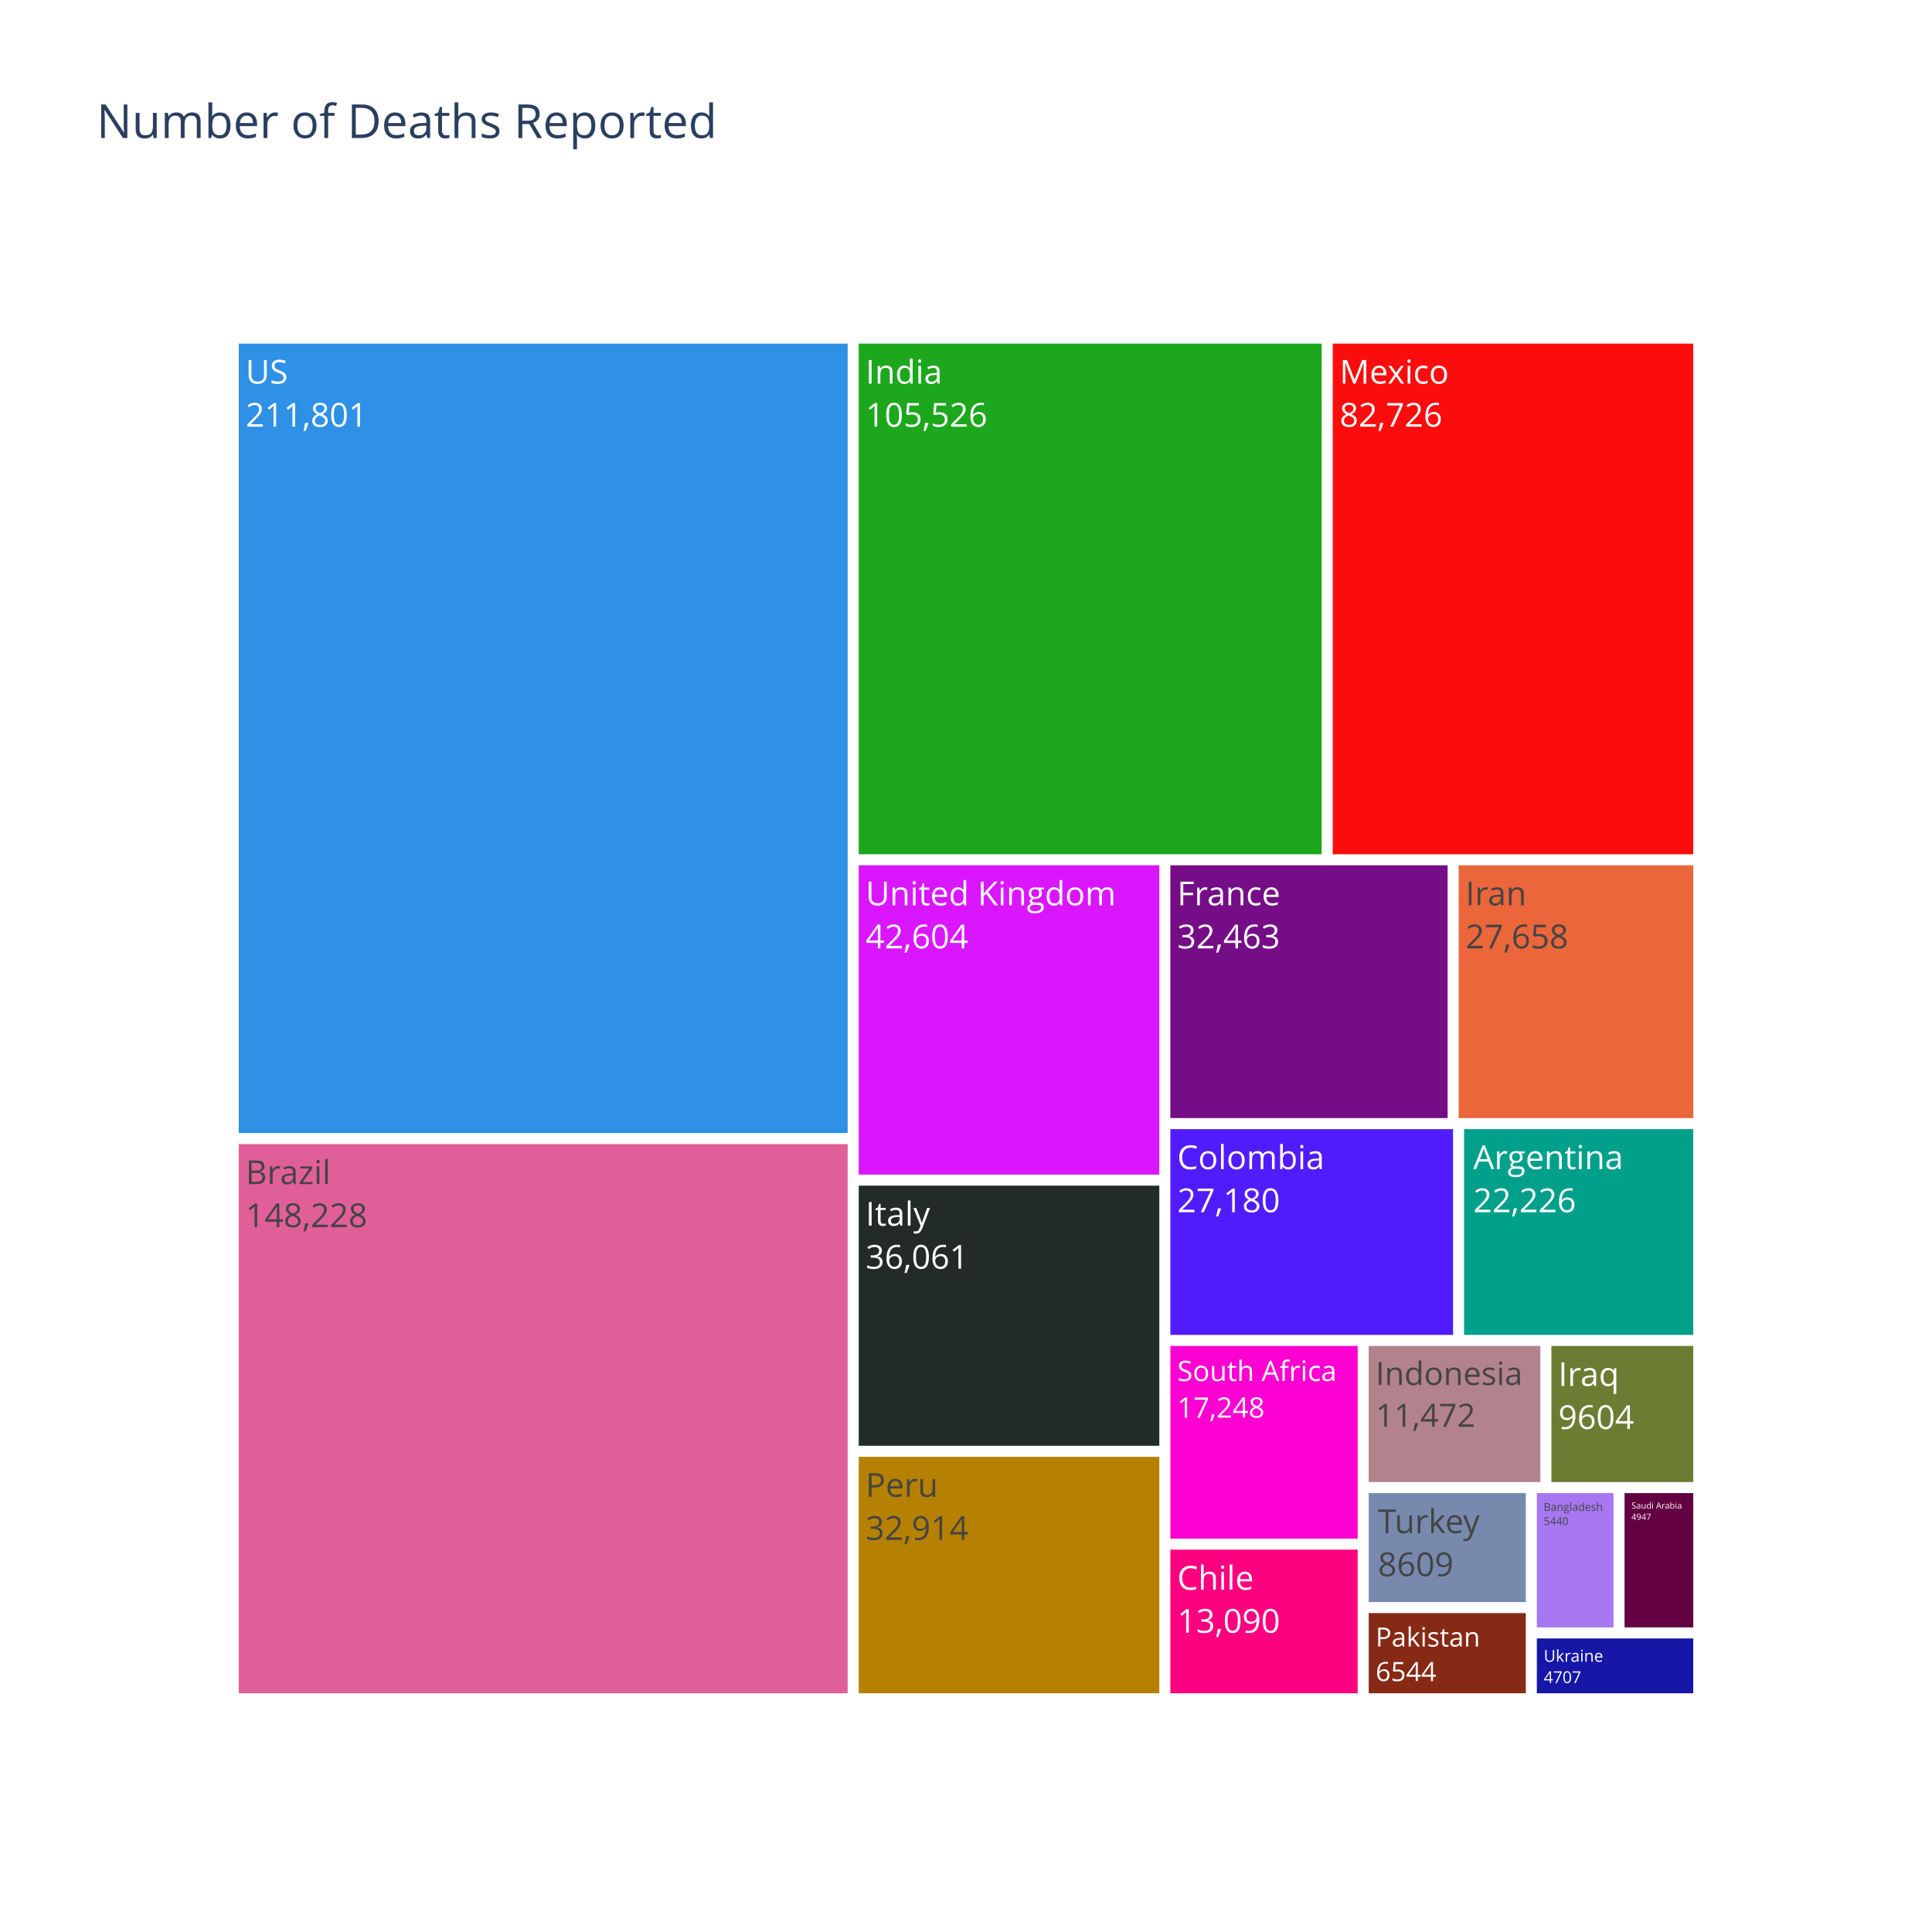
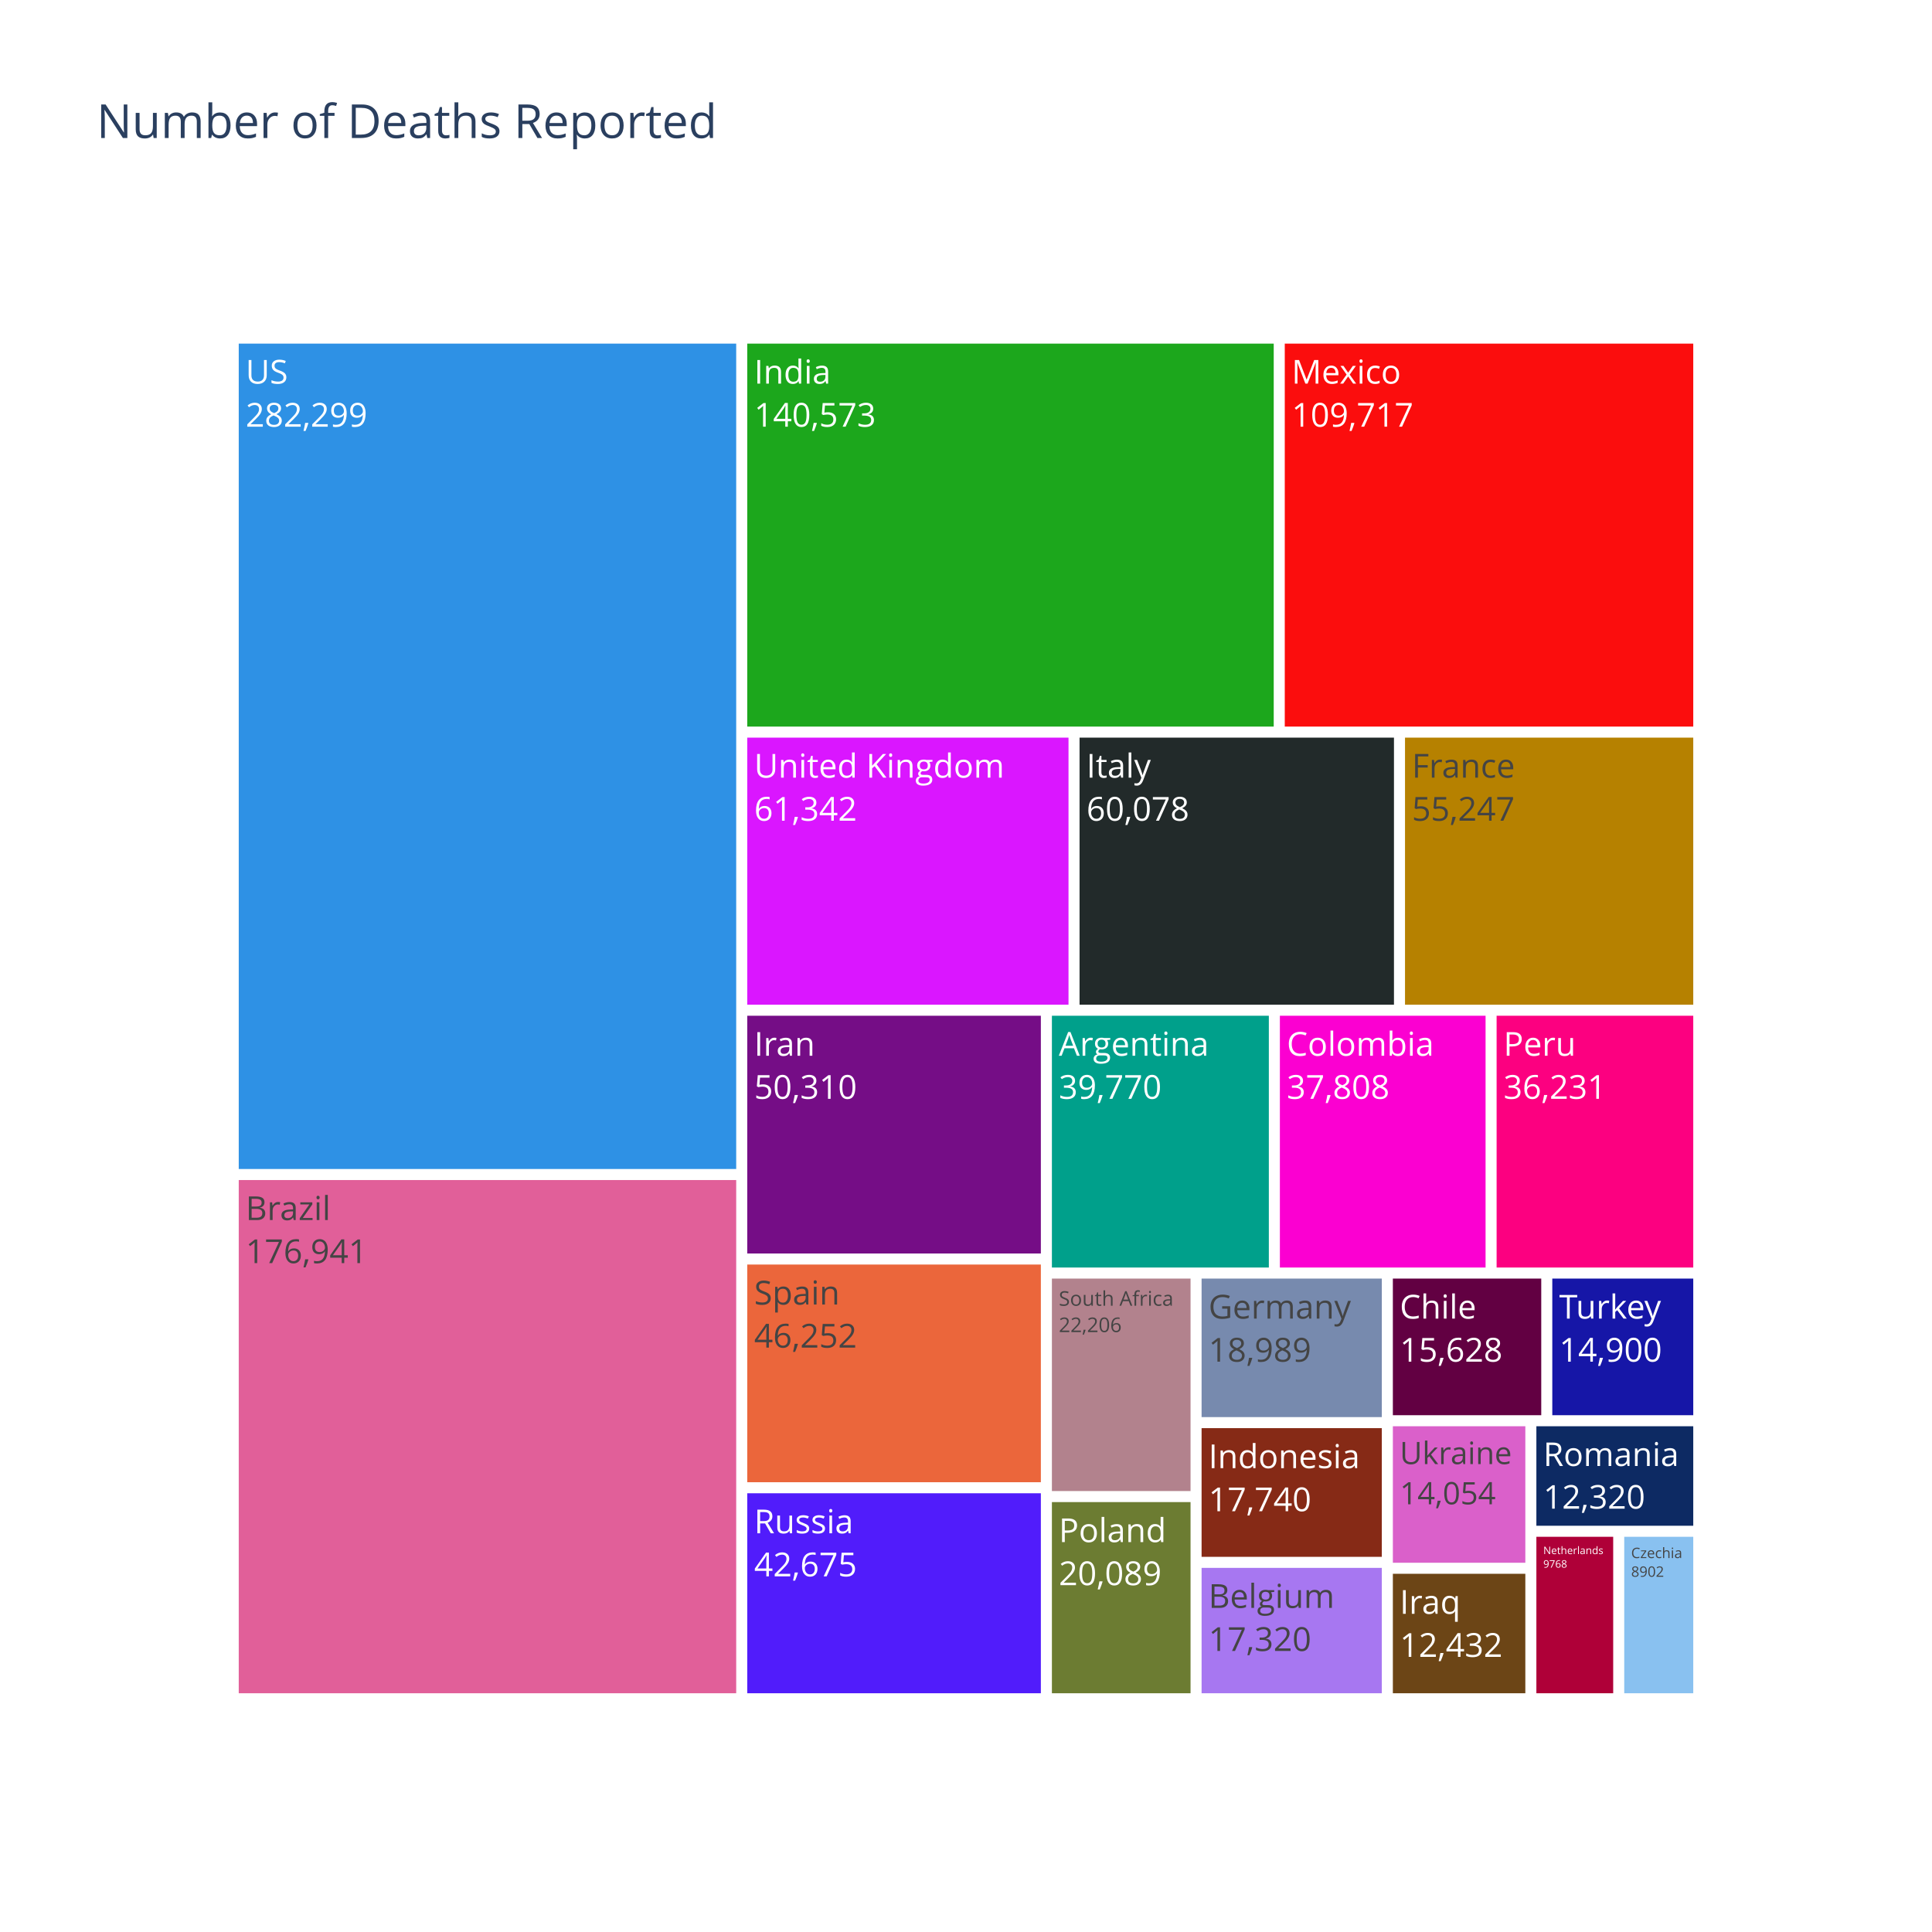
<svg xmlns="http://www.w3.org/2000/svg" class="main-svg" width="700" height="700" style="" viewBox="0 0 700 700">
  <rect x="0" y="0" width="700" height="700" style="fill: rgb(255, 255, 255); fill-opacity: 1;" />
-   <defs id="defs-50137d">
+   <defs id="defs-960563">
    <g class="clips" />
    <g class="gradients" />
  </defs>
  <g class="bglayer" />
  <g class="layer-below">
    <g class="imagelayer" />
    <g class="shapelayer" />
  </g>
  <g class="cartesianlayer" />
  <g class="polarlayer" />
  <g class="ternarylayer" />
  <g class="geolayer" />
  <g class="funnelarealayer" />
  <g class="pielayer" />
  <g class="treemaplayer">
    <g class="trace treemap" style="opacity: 1;">
      <g class="slice cursor-pointer">
        <path class="surface" d="M80,100L620,100L620,620L80,620Z" style="pointer-events: all; stroke-width: 0; fill: rgb(0, 0, 0); fill-opacity: 0; stroke: rgb(0, 0, 0); stroke-opacity: 0; opacity: 0;" />
        <g class="slicetext">
          <text data-notex="1" class="slicetext" text-anchor="start" x="0" y="0" style="font-family: 'Open Sans', verdana, arial, sans-serif; font-size: 12px; fill: rgb(42, 63, 95); fill-opacity: 1; white-space: pre;" transform="translate(86,115)"> </text>
        </g>
      </g>
      <g class="slice cursor-pointer">
-         <path class="surface" d="M86,124L307.635,124L307.635,411.026L86,411.026Z" style="pointer-events: all; stroke-width: 1; fill: rgb(46, 145, 229); fill-opacity: 1; stroke: rgb(255, 255, 255); stroke-opacity: 1; opacity: 1;" />
+         <path class="surface" d="M86,124L267.239,124L267.239,424.052L86,424.052Z" style="pointer-events: all; stroke-width: 1; fill: rgb(46, 145, 229); fill-opacity: 1; stroke: rgb(255, 255, 255); stroke-opacity: 1; opacity: 1;" />
        <g class="slicetext">
          <text data-notex="1" class="slicetext" text-anchor="start" x="0" y="0" style="font-family: 'Open Sans', verdana, arial, sans-serif; font-size: 12px; fill: rgb(255, 255, 255); fill-opacity: 1; white-space: pre;" transform="translate(89,139)">
            <tspan class="line" dy="0em" x="0" y="0">US</tspan>
-             <tspan class="line" dy="1.3em" x="0" y="0">211,801</tspan>
-           </text>
-         </g>
-       </g>
-       <g class="slice cursor-pointer">
-         <path class="surface" d="M86,414.026L307.635,414.026L307.635,614L86,614Z" style="pointer-events: all; stroke-width: 1; fill: rgb(225, 95, 153); fill-opacity: 1; stroke: rgb(255, 255, 255); stroke-opacity: 1; opacity: 1;" />
-         <g class="slicetext">
-           <text data-notex="1" class="slicetext" text-anchor="start" x="0" y="0" style="font-family: 'Open Sans', verdana, arial, sans-serif; font-size: 12px; fill: rgb(68, 68, 68); fill-opacity: 1; white-space: pre;" transform="translate(89,429.0263)">
+             <tspan class="line" dy="1.3em" x="0" y="0">282,299</tspan>
+           </text>
+         </g>
+       </g>
+       <g class="slice cursor-pointer">
+         <path class="surface" d="M86,427.052L267.239,427.052L267.239,614L86,614Z" style="pointer-events: all; stroke-width: 1; fill: rgb(225, 95, 153); fill-opacity: 1; stroke: rgb(255, 255, 255); stroke-opacity: 1; opacity: 1;" />
+         <g class="slicetext">
+           <text data-notex="1" class="slicetext" text-anchor="start" x="0" y="0" style="font-family: 'Open Sans', verdana, arial, sans-serif; font-size: 12px; fill: rgb(68, 68, 68); fill-opacity: 1; white-space: pre;" transform="translate(89,442.0516)">
            <tspan class="line" dy="0em" x="0" y="0">Brazil</tspan>
-             <tspan class="line" dy="1.3em" x="0" y="0">148,228</tspan>
-           </text>
-         </g>
-       </g>
-       <g class="slice cursor-pointer">
-         <path class="surface" d="M310.635,124L479.37,124L479.37,310.011L310.635,310.011Z" style="pointer-events: all; stroke-width: 1; fill: rgb(28, 167, 28); fill-opacity: 1; stroke: rgb(255, 255, 255); stroke-opacity: 1; opacity: 1;" />
-         <g class="slicetext">
-           <text data-notex="1" class="slicetext" text-anchor="start" x="0" y="0" style="font-family: 'Open Sans', verdana, arial, sans-serif; font-size: 12px; fill: rgb(255, 255, 255); fill-opacity: 1; white-space: pre;" transform="translate(313.6353,139)">
+             <tspan class="line" dy="1.3em" x="0" y="0">176,941</tspan>
+           </text>
+         </g>
+       </g>
+       <g class="slice cursor-pointer">
+         <path class="surface" d="M270.239,124L461.994,124L461.994,263.758L270.239,263.758Z" style="pointer-events: all; stroke-width: 1; fill: rgb(28, 167, 28); fill-opacity: 1; stroke: rgb(255, 255, 255); stroke-opacity: 1; opacity: 1;" />
+         <g class="slicetext">
+           <text data-notex="1" class="slicetext" text-anchor="start" x="0" y="0" style="font-family: 'Open Sans', verdana, arial, sans-serif; font-size: 12px; fill: rgb(255, 255, 255); fill-opacity: 1; white-space: pre;" transform="translate(273.2385,139)">
            <tspan class="line" dy="0em" x="0" y="0">India</tspan>
-             <tspan class="line" dy="1.3em" x="0" y="0">105,526</tspan>
-           </text>
-         </g>
-       </g>
-       <g class="slice cursor-pointer">
-         <path class="surface" d="M482.37,124L614,124L614,310.011L482.37,310.011Z" style="pointer-events: all; stroke-width: 1; fill: rgb(251, 13, 13); fill-opacity: 1; stroke: rgb(255, 255, 255); stroke-opacity: 1; opacity: 1;" />
-         <g class="slicetext">
-           <text data-notex="1" class="slicetext" text-anchor="start" x="0" y="0" style="font-family: 'Open Sans', verdana, arial, sans-serif; font-size: 12px; fill: rgb(255, 255, 255); fill-opacity: 1; white-space: pre;" transform="translate(485.3702,139)">
+             <tspan class="line" dy="1.3em" x="0" y="0">140,573</tspan>
+           </text>
+         </g>
+       </g>
+       <g class="slice cursor-pointer">
+         <path class="surface" d="M464.994,124L614,124L614,263.758L464.994,263.758Z" style="pointer-events: all; stroke-width: 1; fill: rgb(251, 13, 13); fill-opacity: 1; stroke: rgb(255, 255, 255); stroke-opacity: 1; opacity: 1;" />
+         <g class="slicetext">
+           <text data-notex="1" class="slicetext" text-anchor="start" x="0" y="0" style="font-family: 'Open Sans', verdana, arial, sans-serif; font-size: 12px; fill: rgb(255, 255, 255); fill-opacity: 1; white-space: pre;" transform="translate(467.9938,139)">
            <tspan class="line" dy="0em" x="0" y="0">Mexico</tspan>
-             <tspan class="line" dy="1.3em" x="0" y="0">82,726</tspan>
-           </text>
-         </g>
-       </g>
-       <g class="slice cursor-pointer">
-         <path class="surface" d="M310.635,313.011L420.54,313.011L420.54,426.083L310.635,426.083Z" style="pointer-events: all; stroke-width: 1; fill: rgb(218, 22, 255); fill-opacity: 1; stroke: rgb(255, 255, 255); stroke-opacity: 1; opacity: 1;" />
-         <g class="slicetext">
-           <text data-notex="1" class="slicetext" text-anchor="start" x="0" y="0" style="font-family: 'Open Sans', verdana, arial, sans-serif; font-size: 12px; fill: rgb(255, 255, 255); fill-opacity: 1; white-space: pre;" transform="translate(313.6353,328.0115)">
+             <tspan class="line" dy="1.3em" x="0" y="0">109,717</tspan>
+           </text>
+         </g>
+       </g>
+       <g class="slice cursor-pointer">
+         <path class="surface" d="M270.239,266.758L387.64,266.758L387.64,364.524L270.239,364.524Z" style="pointer-events: all; stroke-width: 1; fill: rgb(218, 22, 255); fill-opacity: 1; stroke: rgb(255, 255, 255); stroke-opacity: 1; opacity: 1;" />
+         <g class="slicetext">
+           <text data-notex="1" class="slicetext" text-anchor="start" x="0" y="0" style="font-family: 'Open Sans', verdana, arial, sans-serif; font-size: 12px; fill: rgb(255, 255, 255); fill-opacity: 1; white-space: pre;" transform="translate(273.2385,281.7579)">
            <tspan class="line" dy="0em" x="0" y="0">United Kingdom</tspan>
-             <tspan class="line" dy="1.3em" x="0" y="0">42,604</tspan>
-           </text>
-         </g>
-       </g>
-       <g class="slice cursor-pointer">
-         <path class="surface" d="M310.635,429.083L420.54,429.083L420.54,524.328L310.635,524.328Z" style="pointer-events: all; stroke-width: 1; fill: rgb(34, 42, 42); fill-opacity: 1; stroke: rgb(255, 255, 255); stroke-opacity: 1; opacity: 1;" />
-         <g class="slicetext">
-           <text data-notex="1" class="slicetext" text-anchor="start" x="0" y="0" style="font-family: 'Open Sans', verdana, arial, sans-serif; font-size: 12px; fill: rgb(255, 255, 255); fill-opacity: 1; white-space: pre;" transform="translate(313.6353,444.0829)">
+             <tspan class="line" dy="1.3em" x="0" y="0">61,342</tspan>
+           </text>
+         </g>
+       </g>
+       <g class="slice cursor-pointer">
+         <path class="surface" d="M390.64,266.758L505.561,266.758L505.561,364.524L390.64,364.524Z" style="pointer-events: all; stroke-width: 1; fill: rgb(34, 42, 42); fill-opacity: 1; stroke: rgb(255, 255, 255); stroke-opacity: 1; opacity: 1;" />
+         <g class="slicetext">
+           <text data-notex="1" class="slicetext" text-anchor="start" x="0" y="0" style="font-family: 'Open Sans', verdana, arial, sans-serif; font-size: 12px; fill: rgb(255, 255, 255); fill-opacity: 1; white-space: pre;" transform="translate(393.6404,281.7579)">
            <tspan class="line" dy="0em" x="0" y="0">Italy</tspan>
-             <tspan class="line" dy="1.3em" x="0" y="0">36,061</tspan>
-           </text>
-         </g>
-       </g>
-       <g class="slice cursor-pointer">
-         <path class="surface" d="M310.635,527.328L420.54,527.328L420.54,614L310.635,614Z" style="pointer-events: all; stroke-width: 1; fill: rgb(182, 129, 0); fill-opacity: 1; stroke: rgb(255, 255, 255); stroke-opacity: 1; opacity: 1;" />
-         <g class="slicetext">
-           <text data-notex="1" class="slicetext" text-anchor="start" x="0" y="0" style="font-family: 'Open Sans', verdana, arial, sans-serif; font-size: 12px; fill: rgb(68, 68, 68); fill-opacity: 1; white-space: pre;" transform="translate(313.6353,542.3283)">
+             <tspan class="line" dy="1.3em" x="0" y="0">60,078</tspan>
+           </text>
+         </g>
+       </g>
+       <g class="slice cursor-pointer">
+         <path class="surface" d="M508.561,266.758L614,266.758L614,364.524L508.561,364.524Z" style="pointer-events: all; stroke-width: 1; fill: rgb(182, 129, 0); fill-opacity: 1; stroke: rgb(255, 255, 255); stroke-opacity: 1; opacity: 1;" />
+         <g class="slicetext">
+           <text data-notex="1" class="slicetext" text-anchor="start" x="0" y="0" style="font-family: 'Open Sans', verdana, arial, sans-serif; font-size: 12px; fill: rgb(68, 68, 68); fill-opacity: 1; white-space: pre;" transform="translate(511.5613,281.7579)">
+             <tspan class="line" dy="0em" x="0" y="0">France</tspan>
+             <tspan class="line" dy="1.3em" x="0" y="0">55,247</tspan>
+           </text>
+         </g>
+       </g>
+       <g class="slice cursor-pointer">
+         <path class="surface" d="M270.239,367.524L377.624,367.524L377.624,454.666L270.239,454.666Z" style="pointer-events: all; stroke-width: 1; fill: rgb(117, 13, 134); fill-opacity: 1; stroke: rgb(255, 255, 255); stroke-opacity: 1; opacity: 1;" />
+         <g class="slicetext">
+           <text data-notex="1" class="slicetext" text-anchor="start" x="0" y="0" style="font-family: 'Open Sans', verdana, arial, sans-serif; font-size: 12px; fill: rgb(255, 255, 255); fill-opacity: 1; white-space: pre;" transform="translate(273.2385,382.5235)">
+             <tspan class="line" dy="0em" x="0" y="0">Iran</tspan>
+             <tspan class="line" dy="1.3em" x="0" y="0">50,310</tspan>
+           </text>
+         </g>
+       </g>
+       <g class="slice cursor-pointer">
+         <path class="surface" d="M270.239,457.666L377.624,457.666L377.624,537.538L270.239,537.538Z" style="pointer-events: all; stroke-width: 1; fill: rgb(235, 102, 59); fill-opacity: 1; stroke: rgb(255, 255, 255); stroke-opacity: 1; opacity: 1;" />
+         <g class="slicetext">
+           <text data-notex="1" class="slicetext" text-anchor="start" x="0" y="0" style="font-family: 'Open Sans', verdana, arial, sans-serif; font-size: 12px; fill: rgb(68, 68, 68); fill-opacity: 1; white-space: pre;" transform="translate(273.2385,472.666)">
+             <tspan class="line" dy="0em" x="0" y="0">Spain</tspan>
+             <tspan class="line" dy="1.3em" x="0" y="0">46,252</tspan>
+           </text>
+         </g>
+       </g>
+       <g class="slice cursor-pointer">
+         <path class="surface" d="M270.239,540.538L377.624,540.538L377.624,614L270.239,614Z" style="pointer-events: all; stroke-width: 1; fill: rgb(81, 28, 251); fill-opacity: 1; stroke: rgb(255, 255, 255); stroke-opacity: 1; opacity: 1;" />
+         <g class="slicetext">
+           <text data-notex="1" class="slicetext" text-anchor="start" x="0" y="0" style="font-family: 'Open Sans', verdana, arial, sans-serif; font-size: 12px; fill: rgb(255, 255, 255); fill-opacity: 1; white-space: pre;" transform="translate(273.2385,555.5375)">
+             <tspan class="line" dy="0em" x="0" y="0">Russia</tspan>
+             <tspan class="line" dy="1.3em" x="0" y="0">42,675</tspan>
+           </text>
+         </g>
+       </g>
+       <g class="slice cursor-pointer">
+         <path class="surface" d="M380.624,367.524L460.225,367.524L460.225,459.751L380.624,459.751Z" style="pointer-events: all; stroke-width: 1; fill: rgb(0, 160, 139); fill-opacity: 1; stroke: rgb(255, 255, 255); stroke-opacity: 1; opacity: 1;" />
+         <g class="slicetext">
+           <text data-notex="1" class="slicetext" text-anchor="start" x="0" y="0" style="font-family: 'Open Sans', verdana, arial, sans-serif; font-size: 12px; fill: rgb(255, 255, 255); fill-opacity: 1; white-space: pre;" transform="translate(383.6242,382.5235)">
+             <tspan class="line" dy="0em" x="0" y="0">Argentina</tspan>
+             <tspan class="line" dy="1.3em" x="0" y="0">39,770</tspan>
+           </text>
+         </g>
+       </g>
+       <g class="slice cursor-pointer">
+         <path class="surface" d="M463.225,367.524L538.75,367.524L538.75,459.751L463.225,459.751Z" style="pointer-events: all; stroke-width: 1; fill: rgb(251, 0, 209); fill-opacity: 1; stroke: rgb(255, 255, 255); stroke-opacity: 1; opacity: 1;" />
+         <g class="slicetext">
+           <text data-notex="1" class="slicetext" text-anchor="start" x="0" y="0" style="font-family: 'Open Sans', verdana, arial, sans-serif; font-size: 12px; fill: rgb(255, 255, 255); fill-opacity: 1; white-space: pre;" transform="translate(466.2246,382.5235)">
+             <tspan class="line" dy="0em" x="0" y="0">Colombia</tspan>
+             <tspan class="line" dy="1.3em" x="0" y="0">37,808</tspan>
+           </text>
+         </g>
+       </g>
+       <g class="slice cursor-pointer">
+         <path class="surface" d="M541.75,367.524L614,367.524L614,459.751L541.75,459.751Z" style="pointer-events: all; stroke-width: 1; fill: rgb(252, 0, 128); fill-opacity: 1; stroke: rgb(255, 255, 255); stroke-opacity: 1; opacity: 1;" />
+         <g class="slicetext">
+           <text data-notex="1" class="slicetext" text-anchor="start" x="0" y="0" style="font-family: 'Open Sans', verdana, arial, sans-serif; font-size: 12px; fill: rgb(255, 255, 255); fill-opacity: 1; white-space: pre;" transform="translate(544.75,382.5235)">
            <tspan class="line" dy="0em" x="0" y="0">Peru</tspan>
-             <tspan class="line" dy="1.3em" x="0" y="0">32,914</tspan>
-           </text>
-         </g>
-       </g>
-       <g class="slice cursor-pointer">
-         <path class="surface" d="M423.54,313.011L525.001,313.011L525.001,405.604L423.54,405.604Z" style="pointer-events: all; stroke-width: 1; fill: rgb(117, 13, 134); fill-opacity: 1; stroke: rgb(255, 255, 255); stroke-opacity: 1; opacity: 1;" />
-         <g class="slicetext">
-           <text data-notex="1" class="slicetext" text-anchor="start" x="0" y="0" style="font-family: 'Open Sans', verdana, arial, sans-serif; font-size: 12px; fill: rgb(255, 255, 255); fill-opacity: 1; white-space: pre;" transform="translate(426.5401,328.0115)">
-             <tspan class="line" dy="0em" x="0" y="0">France</tspan>
-             <tspan class="line" dy="1.3em" x="0" y="0">32,463</tspan>
-           </text>
-         </g>
-       </g>
-       <g class="slice cursor-pointer">
-         <path class="surface" d="M528.001,313.011L614,313.011L614,405.604L528.001,405.604Z" style="pointer-events: all; stroke-width: 1; fill: rgb(235, 102, 59); fill-opacity: 1; stroke: rgb(255, 255, 255); stroke-opacity: 1; opacity: 1;" />
-         <g class="slicetext">
-           <text data-notex="1" class="slicetext" text-anchor="start" x="0" y="0" style="font-family: 'Open Sans', verdana, arial, sans-serif; font-size: 12px; fill: rgb(68, 68, 68); fill-opacity: 1; white-space: pre;" transform="translate(531.0009,328.0115)">
-             <tspan class="line" dy="0em" x="0" y="0">Iran</tspan>
-             <tspan class="line" dy="1.3em" x="0" y="0">27,658</tspan>
-           </text>
-         </g>
-       </g>
-       <g class="slice cursor-pointer">
-         <path class="surface" d="M423.54,408.604L526.969,408.604L526.969,484.159L423.54,484.159Z" style="pointer-events: all; stroke-width: 1; fill: rgb(81, 28, 251); fill-opacity: 1; stroke: rgb(255, 255, 255); stroke-opacity: 1; opacity: 1;" />
-         <g class="slicetext">
-           <text data-notex="1" class="slicetext" text-anchor="start" x="0" y="0" style="font-family: 'Open Sans', verdana, arial, sans-serif; font-size: 12px; fill: rgb(255, 255, 255); fill-opacity: 1; white-space: pre;" transform="translate(426.5401,423.6038)">
-             <tspan class="line" dy="0em" x="0" y="0">Colombia</tspan>
-             <tspan class="line" dy="1.3em" x="0" y="0">27,180</tspan>
-           </text>
-         </g>
-       </g>
-       <g class="slice cursor-pointer">
-         <path class="surface" d="M529.969,408.604L614,408.604L614,484.159L529.969,484.159Z" style="pointer-events: all; stroke-width: 1; fill: rgb(0, 160, 139); fill-opacity: 1; stroke: rgb(255, 255, 255); stroke-opacity: 1; opacity: 1;" />
-         <g class="slicetext">
-           <text data-notex="1" class="slicetext" text-anchor="start" x="0" y="0" style="font-family: 'Open Sans', verdana, arial, sans-serif; font-size: 12px; fill: rgb(255, 255, 255); fill-opacity: 1; white-space: pre;" transform="translate(533.7818,423.6038)">
-             <tspan class="line" dy="0em" x="0" y="0">Argentina</tspan>
-             <tspan class="line" dy="1.3em" x="0" y="0">22,226</tspan>
-           </text>
-         </g>
-       </g>
-       <g class="slice cursor-pointer">
-         <path class="surface" d="M423.54,487.159L492.413,487.159L492.413,557.977L423.54,557.977Z" style="pointer-events: all; stroke-width: 1; fill: rgb(251, 0, 209); fill-opacity: 1; stroke: rgb(255, 255, 255); stroke-opacity: 1; opacity: 1;" />
-         <g class="slicetext">
-           <text data-notex="1" class="slicetext" text-anchor="start" x="0" y="0" style="font-family: 'Open Sans', verdana, arial, sans-serif; font-size: 12px; fill: rgb(255, 255, 255); fill-opacity: 1; white-space: pre;" transform="translate(426.5401,500.3655)scale(0.8505271)">
+             <tspan class="line" dy="1.3em" x="0" y="0">36,231</tspan>
+           </text>
+         </g>
+       </g>
+       <g class="slice cursor-pointer">
+         <path class="surface" d="M380.624,462.751L431.856,462.751L431.856,540.736L380.624,540.736Z" style="pointer-events: all; stroke-width: 1; fill: rgb(178, 130, 141); fill-opacity: 1; stroke: rgb(255, 255, 255); stroke-opacity: 1; opacity: 1;" />
+         <g class="slicetext">
+           <text data-notex="1" class="slicetext" text-anchor="start" x="0" y="0" style="font-family: 'Open Sans', verdana, arial, sans-serif; font-size: 12px; fill: rgb(68, 68, 68); fill-opacity: 1; white-space: pre;" transform="translate(383.6242,473.0934)scale(0.6118859)">
            <tspan class="line" dy="0em" x="0" y="0">South Africa</tspan>
-             <tspan class="line" dy="1.3em" x="0" y="0">17,248</tspan>
-           </text>
-         </g>
-       </g>
-       <g class="slice cursor-pointer">
-         <path class="surface" d="M423.54,560.977L492.413,560.977L492.413,614L423.54,614Z" style="pointer-events: all; stroke-width: 1; fill: rgb(252, 0, 128); fill-opacity: 1; stroke: rgb(255, 255, 255); stroke-opacity: 1; opacity: 1;" />
-         <g class="slicetext">
-           <text data-notex="1" class="slicetext" text-anchor="start" x="0" y="0" style="font-family: 'Open Sans', verdana, arial, sans-serif; font-size: 12px; fill: rgb(255, 255, 255); fill-opacity: 1; white-space: pre;" transform="translate(426.5401,575.9773)">
+             <tspan class="line" dy="1.3em" x="0" y="0">22,206</tspan>
+           </text>
+         </g>
+       </g>
+       <g class="slice cursor-pointer">
+         <path class="surface" d="M380.624,543.736L431.856,543.736L431.856,614L380.624,614Z" style="pointer-events: all; stroke-width: 1; fill: rgb(108, 124, 50); fill-opacity: 1; stroke: rgb(255, 255, 255); stroke-opacity: 1; opacity: 1;" />
+         <g class="slicetext">
+           <text data-notex="1" class="slicetext" text-anchor="start" x="0" y="0" style="font-family: 'Open Sans', verdana, arial, sans-serif; font-size: 12px; fill: rgb(255, 255, 255); fill-opacity: 1; white-space: pre;" transform="translate(383.6242,558.7357)">
+             <tspan class="line" dy="0em" x="0" y="0">Poland</tspan>
+             <tspan class="line" dy="1.3em" x="0" y="0">20,089</tspan>
+           </text>
+         </g>
+       </g>
+       <g class="slice cursor-pointer">
+         <path class="surface" d="M434.856,462.751L501.159,462.751L501.159,513.943L434.856,513.943Z" style="pointer-events: all; stroke-width: 1; fill: rgb(119, 138, 174); fill-opacity: 1; stroke: rgb(255, 255, 255); stroke-opacity: 1; opacity: 1;" />
+         <g class="slicetext">
+           <text data-notex="1" class="slicetext" text-anchor="start" x="0" y="0" style="font-family: 'Open Sans', verdana, arial, sans-serif; font-size: 12px; fill: rgb(68, 68, 68); fill-opacity: 1; white-space: pre;" transform="translate(437.8559,477.7508)">
+             <tspan class="line" dy="0em" x="0" y="0">Germany</tspan>
+             <tspan class="line" dy="1.3em" x="0" y="0">18,989</tspan>
+           </text>
+         </g>
+       </g>
+       <g class="slice cursor-pointer">
+         <path class="surface" d="M434.856,516.943L501.159,516.943L501.159,564.571L434.856,564.571Z" style="pointer-events: all; stroke-width: 1; fill: rgb(134, 42, 22); fill-opacity: 1; stroke: rgb(255, 255, 255); stroke-opacity: 1; opacity: 1;" />
+         <g class="slicetext">
+           <text data-notex="1" class="slicetext" text-anchor="start" x="0" y="0" style="font-family: 'Open Sans', verdana, arial, sans-serif; font-size: 12px; fill: rgb(255, 255, 255); fill-opacity: 1; white-space: pre;" transform="translate(437.8559,531.943)">
+             <tspan class="line" dy="0em" x="0" y="0">Indonesia</tspan>
+             <tspan class="line" dy="1.3em" x="0" y="0">17,740</tspan>
+           </text>
+         </g>
+       </g>
+       <g class="slice cursor-pointer">
+         <path class="surface" d="M434.856,567.571L501.159,567.571L501.159,614L434.856,614Z" style="pointer-events: all; stroke-width: 1; fill: rgb(167, 119, 241); fill-opacity: 1; stroke: rgb(255, 255, 255); stroke-opacity: 1; opacity: 1;" />
+         <g class="slicetext">
+           <text data-notex="1" class="slicetext" text-anchor="start" x="0" y="0" style="font-family: 'Open Sans', verdana, arial, sans-serif; font-size: 12px; fill: rgb(68, 68, 68); fill-opacity: 1; white-space: pre;" transform="translate(437.8559,582.5708)">
+             <tspan class="line" dy="0em" x="0" y="0">Belgium</tspan>
+             <tspan class="line" dy="1.3em" x="0" y="0">17,320</tspan>
+           </text>
+         </g>
+       </g>
+       <g class="slice cursor-pointer">
+         <path class="surface" d="M504.159,462.751L558.925,462.751L558.925,513.259L504.159,513.259Z" style="pointer-events: all; stroke-width: 1; fill: rgb(98, 0, 66); fill-opacity: 1; stroke: rgb(255, 255, 255); stroke-opacity: 1; opacity: 1;" />
+         <g class="slicetext">
+           <text data-notex="1" class="slicetext" text-anchor="start" x="0" y="0" style="font-family: 'Open Sans', verdana, arial, sans-serif; font-size: 12px; fill: rgb(255, 255, 255); fill-opacity: 1; white-space: pre;" transform="translate(507.159,477.7508)">
            <tspan class="line" dy="0em" x="0" y="0">Chile</tspan>
-             <tspan class="line" dy="1.3em" x="0" y="0">13,090</tspan>
-           </text>
-         </g>
-       </g>
-       <g class="slice cursor-pointer">
-         <path class="surface" d="M495.413,487.159L558.595,487.159L558.595,537.479L495.413,537.479Z" style="pointer-events: all; stroke-width: 1; fill: rgb(178, 130, 141); fill-opacity: 1; stroke: rgb(255, 255, 255); stroke-opacity: 1; opacity: 1;" />
-         <g class="slicetext">
-           <text data-notex="1" class="slicetext" text-anchor="start" x="0" y="0" style="font-family: 'Open Sans', verdana, arial, sans-serif; font-size: 12px; fill: rgb(68, 68, 68); fill-opacity: 1; white-space: pre;" transform="translate(498.4127,501.8079)scale(0.970727)">
-             <tspan class="line" dy="0em" x="0" y="0">Indonesia</tspan>
-             <tspan class="line" dy="1.3em" x="0" y="0">11,472</tspan>
-           </text>
-         </g>
-       </g>
-       <g class="slice cursor-pointer">
-         <path class="surface" d="M561.595,487.159L614,487.159L614,537.479L561.595,537.479Z" style="pointer-events: all; stroke-width: 1; fill: rgb(108, 124, 50); fill-opacity: 1; stroke: rgb(255, 255, 255); stroke-opacity: 1; opacity: 1;" />
-         <g class="slicetext">
-           <text data-notex="1" class="slicetext" text-anchor="start" x="0" y="0" style="font-family: 'Open Sans', verdana, arial, sans-serif; font-size: 12px; fill: rgb(255, 255, 255); fill-opacity: 1; white-space: pre;" transform="translate(564.5946,502.1592)">
+             <tspan class="line" dy="1.3em" x="0" y="0">15,628</tspan>
+           </text>
+         </g>
+       </g>
+       <g class="slice cursor-pointer">
+         <path class="surface" d="M561.925,462.751L614,462.751L614,513.259L561.925,513.259Z" style="pointer-events: all; stroke-width: 1; fill: rgb(22, 22, 167); fill-opacity: 1; stroke: rgb(255, 255, 255); stroke-opacity: 1; opacity: 1;" />
+         <g class="slicetext">
+           <text data-notex="1" class="slicetext" text-anchor="start" x="0" y="0" style="font-family: 'Open Sans', verdana, arial, sans-serif; font-size: 12px; fill: rgb(255, 255, 255); fill-opacity: 1; white-space: pre;" transform="translate(564.9249,477.7508)">
+             <tspan class="line" dy="0em" x="0" y="0">Turkey</tspan>
+             <tspan class="line" dy="1.3em" x="0" y="0">14,900</tspan>
+           </text>
+         </g>
+       </g>
+       <g class="slice cursor-pointer">
+         <path class="surface" d="M504.159,516.259L553.158,516.259L553.158,566.714L504.159,566.714Z" style="pointer-events: all; stroke-width: 1; fill: rgb(218, 96, 202); fill-opacity: 1; stroke: rgb(255, 255, 255); stroke-opacity: 1; opacity: 1;" />
+         <g class="slicetext">
+           <text data-notex="1" class="slicetext" text-anchor="start" x="0" y="0" style="font-family: 'Open Sans', verdana, arial, sans-serif; font-size: 12px; fill: rgb(68, 68, 68); fill-opacity: 1; white-space: pre;" transform="translate(507.159,530.4646)scale(0.9338142)">
+             <tspan class="line" dy="0em" x="0" y="0">Ukraine</tspan>
+             <tspan class="line" dy="1.3em" x="0" y="0">14,054</tspan>
+           </text>
+         </g>
+       </g>
+       <g class="slice cursor-pointer">
+         <path class="surface" d="M504.159,569.714L553.158,569.714L553.158,614L504.159,614Z" style="pointer-events: all; stroke-width: 1; fill: rgb(108, 69, 22); fill-opacity: 1; stroke: rgb(255, 255, 255); stroke-opacity: 1; opacity: 1;" />
+         <g class="slicetext">
+           <text data-notex="1" class="slicetext" text-anchor="start" x="0" y="0" style="font-family: 'Open Sans', verdana, arial, sans-serif; font-size: 12px; fill: rgb(255, 255, 255); fill-opacity: 1; white-space: pre;" transform="translate(507.159,584.7141)">
            <tspan class="line" dy="0em" x="0" y="0">Iraq</tspan>
-             <tspan class="line" dy="1.3em" x="0" y="0">9604</tspan>
-           </text>
-         </g>
-       </g>
-       <g class="slice cursor-pointer">
-         <path class="surface" d="M495.413,540.479L553.325,540.479L553.325,580.953L495.413,580.953Z" style="pointer-events: all; stroke-width: 1; fill: rgb(119, 138, 174); fill-opacity: 1; stroke: rgb(255, 255, 255); stroke-opacity: 1; opacity: 1;" />
-         <g class="slicetext">
-           <text data-notex="1" class="slicetext" text-anchor="start" x="0" y="0" style="font-family: 'Open Sans', verdana, arial, sans-serif; font-size: 12px; fill: rgb(68, 68, 68); fill-opacity: 1; white-space: pre;" transform="translate(499.2252,555.4788)">
-             <tspan class="line" dy="0em" x="0" y="0">Turkey</tspan>
-             <tspan class="line" dy="1.3em" x="0" y="0">8609</tspan>
-           </text>
-         </g>
-       </g>
-       <g class="slice cursor-pointer">
-         <path class="surface" d="M495.413,583.953L553.325,583.953L553.325,614L495.413,614Z" style="pointer-events: all; stroke-width: 1; fill: rgb(134, 42, 22); fill-opacity: 1; stroke: rgb(255, 255, 255); stroke-opacity: 1; opacity: 1;" />
-         <g class="slicetext">
-           <text data-notex="1" class="slicetext" text-anchor="start" x="0" y="0" style="font-family: 'Open Sans', verdana, arial, sans-serif; font-size: 12px; fill: rgb(255, 255, 255); fill-opacity: 1; white-space: pre;" transform="translate(498.4127,596.5721)scale(0.8015518)">
-             <tspan class="line" dy="0em" x="0" y="0">Pakistan</tspan>
-             <tspan class="line" dy="1.3em" x="0" y="0">6544</tspan>
-           </text>
-         </g>
-       </g>
-       <g class="slice cursor-pointer">
-         <path class="surface" d="M556.325,540.479L585.102,540.479L585.102,590.137L556.325,590.137Z" style="pointer-events: all; stroke-width: 1; fill: rgb(167, 119, 241); fill-opacity: 1; stroke: rgb(255, 255, 255); stroke-opacity: 1; opacity: 1;" />
-         <g class="slicetext">
-           <text data-notex="1" class="slicetext" text-anchor="start" x="0" y="0" style="font-family: 'Open Sans', verdana, arial, sans-serif; font-size: 12px; fill: rgb(68, 68, 68); fill-opacity: 1; white-space: pre;" transform="translate(559.3249,547.4125)scale(0.3278067)">
-             <tspan class="line" dy="0em" x="0" y="0">Bangladesh</tspan>
-             <tspan class="line" dy="1.3em" x="0" y="0">5440</tspan>
-           </text>
-         </g>
-       </g>
-       <g class="slice cursor-pointer">
-         <path class="surface" d="M588.102,540.479L614,540.479L614,590.137L588.102,590.137Z" style="pointer-events: all; stroke-width: 1; fill: rgb(98, 0, 66); fill-opacity: 1; stroke: rgb(255, 255, 255); stroke-opacity: 1; opacity: 1;" />
-         <g class="slicetext">
-           <text data-notex="1" class="slicetext" text-anchor="start" x="0" y="0" style="font-family: 'Open Sans', verdana, arial, sans-serif; font-size: 12px; fill: rgb(255, 255, 255); fill-opacity: 1; white-space: pre;" transform="translate(591.1024,546.6084)scale(0.260792)">
-             <tspan class="line" dy="0em" x="0" y="0">Saudi Arabia</tspan>
-             <tspan class="line" dy="1.3em" x="0" y="0">4947</tspan>
-           </text>
-         </g>
-       </g>
-       <g class="slice cursor-pointer">
-         <path class="surface" d="M556.325,593.137L614,593.137L614,614L556.325,614Z" style="pointer-events: all; stroke-width: 1; fill: rgb(22, 22, 167); fill-opacity: 1; stroke: rgb(255, 255, 255); stroke-opacity: 1; opacity: 1;" />
-         <g class="slicetext">
-           <text data-notex="1" class="slicetext" text-anchor="start" x="0" y="0" style="font-family: 'Open Sans', verdana, arial, sans-serif; font-size: 12px; fill: rgb(255, 255, 255); fill-opacity: 1; white-space: pre;" transform="translate(559.3249,602.0823)scale(0.4954266)">
-             <tspan class="line" dy="0em" x="0" y="0">Ukraine</tspan>
-             <tspan class="line" dy="1.3em" x="0" y="0">4707</tspan>
-           </text>
-         </g>
-       </g>
-       <g class="slice cursor-pointer">
-         <path class="surface" d="" style="pointer-events: all; stroke-width: 1; fill: rgb(218, 96, 202); fill-opacity: 1; stroke: rgb(255, 255, 255); stroke-opacity: 1; opacity: 1;" />
-         <g class="slicetext">
-           <text data-notex="1" class="slicetext" text-anchor="start" x="0" y="0" style="font-family: 'Open Sans', verdana, arial, sans-serif; font-size: 12px; fill: rgb(68, 68, 68); fill-opacity: 1; white-space: pre;" transform="translate(618.5,593.1372)scale(0)"> </text>
-         </g>
-       </g>
-       <g class="slice cursor-pointer">
-         <path class="surface" d="" style="pointer-events: all; stroke-width: 1; fill: rgb(108, 69, 22); fill-opacity: 1; stroke: rgb(255, 255, 255); stroke-opacity: 1; opacity: 1;" />
-         <g class="slicetext">
-           <text data-notex="1" class="slicetext" text-anchor="start" x="0" y="0" style="font-family: 'Open Sans', verdana, arial, sans-serif; font-size: 12px; fill: rgb(255, 255, 255); fill-opacity: 1; white-space: pre;" transform="translate(618.5,593.1372)scale(0)"> </text>
-         </g>
-       </g>
-       <g class="slice cursor-pointer">
-         <path class="surface" d="" style="pointer-events: all; stroke-width: 1; fill: rgb(13, 42, 99); fill-opacity: 1; stroke: rgb(255, 255, 255); stroke-opacity: 1; opacity: 1;" />
-         <g class="slicetext">
-           <text data-notex="1" class="slicetext" text-anchor="start" x="0" y="0" style="font-family: 'Open Sans', verdana, arial, sans-serif; font-size: 12px; fill: rgb(255, 255, 255); fill-opacity: 1; white-space: pre;" transform="translate(618.5,593.1372)scale(0)"> </text>
-         </g>
-       </g>
-       <g class="slice cursor-pointer">
-         <path class="surface" d="" style="pointer-events: all; stroke-width: 1; fill: rgb(175, 0, 56); fill-opacity: 1; stroke: rgb(255, 255, 255); stroke-opacity: 1; opacity: 1;" />
-         <g class="slicetext">
-           <text data-notex="1" class="slicetext" text-anchor="start" x="0" y="0" style="font-family: 'Open Sans', verdana, arial, sans-serif; font-size: 12px; fill: rgb(255, 255, 255); fill-opacity: 1; white-space: pre;" transform="translate(618.5,593.1372)scale(0)"> </text>
-         </g>
-       </g>
-       <g class="slice cursor-pointer">
-         <path class="surface" d="" style="pointer-events: all; stroke-width: 1; fill: rgb(137, 193, 240); fill-opacity: 1; stroke: rgb(255, 255, 255); stroke-opacity: 1; opacity: 1;" />
-         <g class="slicetext">
-           <text data-notex="1" class="slicetext" text-anchor="start" x="0" y="0" style="font-family: 'Open Sans', verdana, arial, sans-serif; font-size: 12px; fill: rgb(68, 68, 68); fill-opacity: 1; white-space: pre;" transform="translate(618.5,593.1372)scale(0)"> </text>
+             <tspan class="line" dy="1.3em" x="0" y="0">12,432</tspan>
+           </text>
+         </g>
+       </g>
+       <g class="slice cursor-pointer">
+         <path class="surface" d="M556.158,516.259L614,516.259L614,553.308L556.158,553.308Z" style="pointer-events: all; stroke-width: 1; fill: rgb(13, 42, 99); fill-opacity: 1; stroke: rgb(255, 255, 255); stroke-opacity: 1; opacity: 1;" />
+         <g class="slicetext">
+           <text data-notex="1" class="slicetext" text-anchor="start" x="0" y="0" style="font-family: 'Open Sans', verdana, arial, sans-serif; font-size: 12px; fill: rgb(255, 255, 255); fill-opacity: 1; white-space: pre;" transform="translate(559.1582,531.1508)scale(0.9910022)">
+             <tspan class="line" dy="0em" x="0" y="0">Romania</tspan>
+             <tspan class="line" dy="1.3em" x="0" y="0">12,320</tspan>
+           </text>
+         </g>
+       </g>
+       <g class="slice cursor-pointer">
+         <path class="surface" d="M556.158,556.308L584.99,556.308L584.99,614L556.158,614Z" style="pointer-events: all; stroke-width: 1; fill: rgb(175, 0, 56); fill-opacity: 1; stroke: rgb(255, 255, 255); stroke-opacity: 1; opacity: 1;" />
+         <g class="slicetext">
+           <text data-notex="1" class="slicetext" text-anchor="start" x="0" y="0" style="font-family: 'Open Sans', verdana, arial, sans-serif; font-size: 12px; fill: rgb(255, 255, 255); fill-opacity: 1; white-space: pre;" transform="translate(559.1582,563.0849)scale(0.3147201)">
+             <tspan class="line" dy="0em" x="0" y="0">Netherlands</tspan>
+             <tspan class="line" dy="1.3em" x="0" y="0">9768</tspan>
+           </text>
+         </g>
+       </g>
+       <g class="slice cursor-pointer">
+         <path class="surface" d="M587.99,556.308L614,556.308L614,614L587.99,614Z" style="pointer-events: all; stroke-width: 1; fill: rgb(137, 193, 240); fill-opacity: 1; stroke: rgb(255, 255, 255); stroke-opacity: 1; opacity: 1;" />
+         <g class="slicetext">
+           <text data-notex="1" class="slicetext" text-anchor="start" x="0" y="0" style="font-family: 'Open Sans', verdana, arial, sans-serif; font-size: 12px; fill: rgb(68, 68, 68); fill-opacity: 1; white-space: pre;" transform="translate(590.9902,564.5158)scale(0.4339647)">
+             <tspan class="line" dy="0em" x="0" y="0">Czechia</tspan>
+             <tspan class="line" dy="1.3em" x="0" y="0">8902</tspan>
+           </text>
        </g>
      </g>
    </g>
  </g>
  <g class="sunburstlayer" />
  <g class="glimages" />
-   <defs id="topdefs-50137d">
+   <defs id="topdefs-960563">
    <g class="clips" />
  </defs>
  <g class="layer-above">
    <g class="imagelayer" />
    <g class="shapelayer" />
  </g>
  <g class="infolayer">
    <g class="g-gtitle">
      <text class="gtitle" x="35" y="50" text-anchor="start" dy="0em" style="font-family: 'Open Sans', verdana, arial, sans-serif; font-size: 17px; fill: rgb(42, 63, 95); opacity: 1; font-weight: normal; white-space: pre;">Number of Deaths Reported</text>
    </g>
  </g>
</svg>
